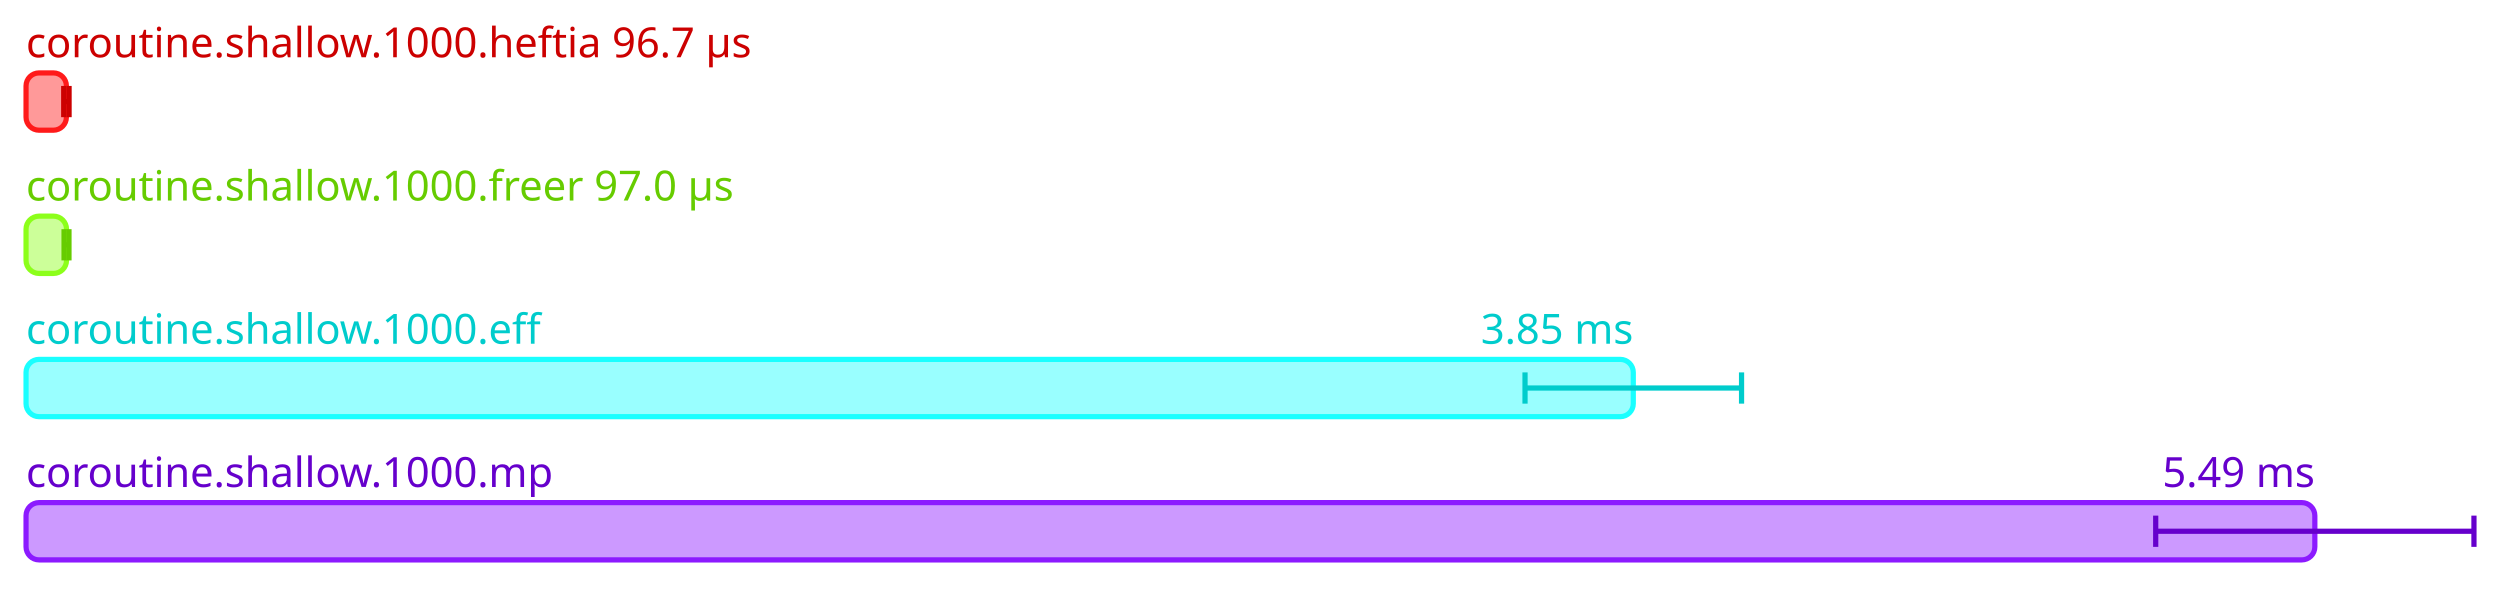
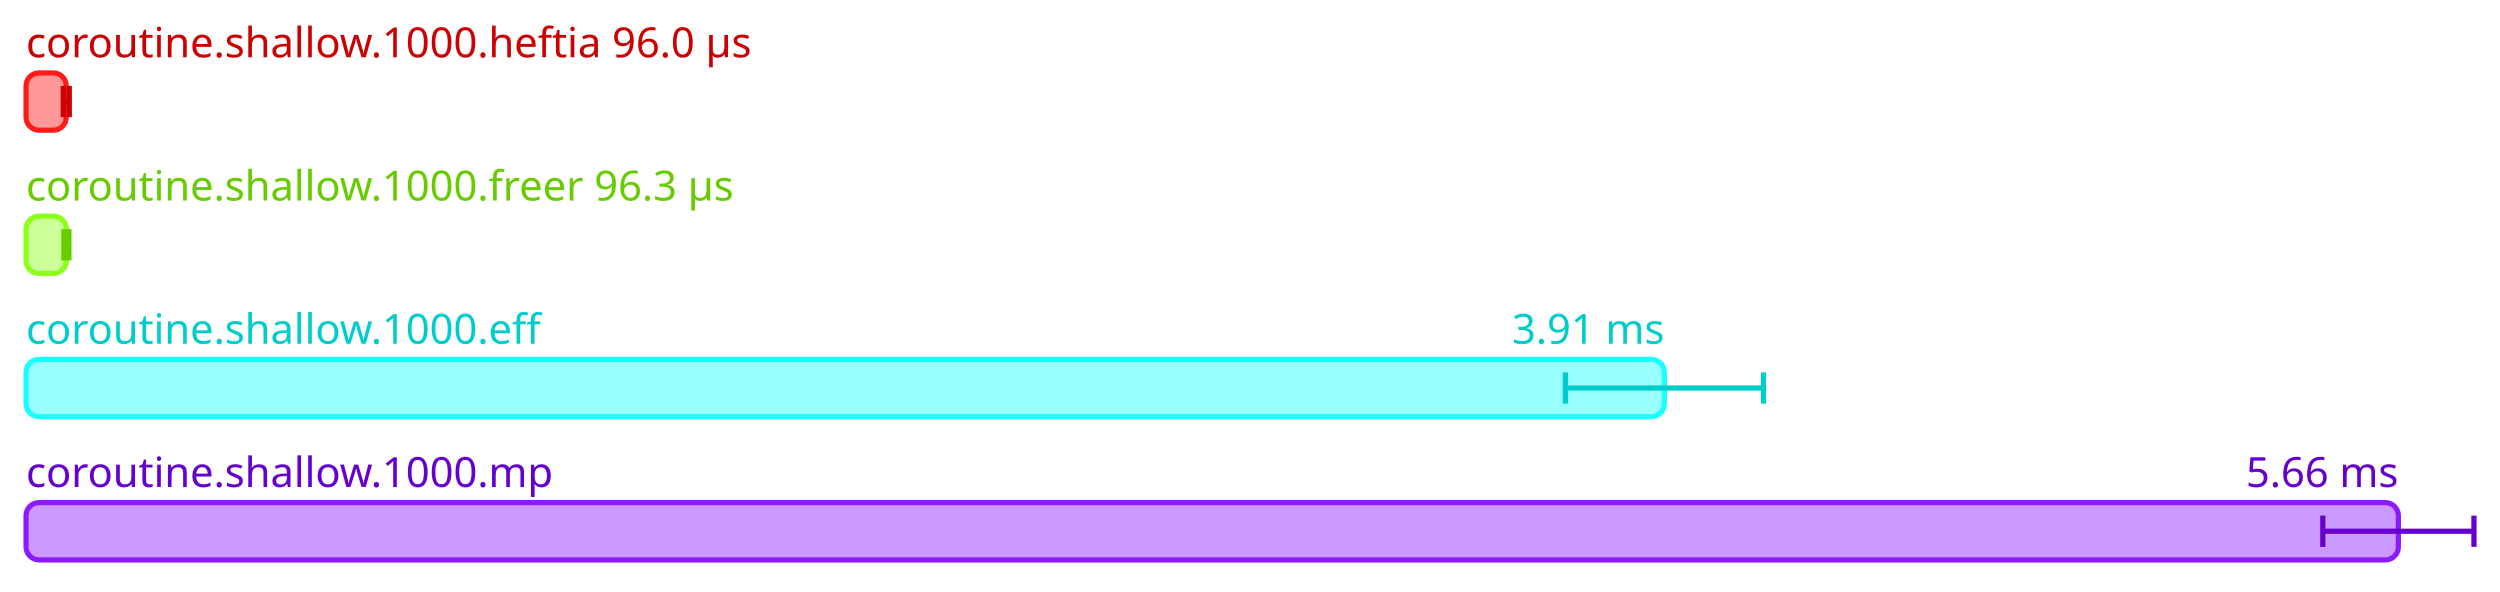
<svg xmlns="http://www.w3.org/2000/svg" height="227" width="960.0" font-size="16" font-family="sans-serif" stroke-width="2">
  <g transform="translate(10.0 0)">
-     <text fill="hsl(0, 100%, 40%)" y="22">coroutine.shallow.1000.heftia 96.7 μs</text>
+     <text fill="hsl(0, 100%, 40%)" y="22">coroutine.shallow.1000.heftia 96.0 μs</text>
    <g>
-       <rect y="28" rx="5" height="22" width="15.496" fill="hsl(0, 100%, 80%)" stroke="hsl(0, 100%, 55%)" />
+       <rect y="28" rx="5" height="22" width="15.442" fill="hsl(0, 100%, 80%)" stroke="hsl(0, 100%, 55%)" />
      <g stroke="hsl(0, 100%, 40%)">
-         <line x1="14.469" x2="16.524" y1="39" y2="39" />
-         <line x1="14.469" x2="14.469" y1="33" y2="45" />
-         <line x1="16.524" x2="16.524" y1="33" y2="45" />
+         <line x1="14.281" x2="16.603" y1="39" y2="39" />
+         <line x1="14.281" x2="14.281" y1="33" y2="45" />
+         <line x1="16.603" x2="16.603" y1="33" y2="45" />
      </g>
    </g>
-     <text fill="hsl(90, 100%, 40%)" y="77">coroutine.shallow.1000.freer 97.0 μs</text>
+     <text fill="hsl(90, 100%, 40%)" y="77">coroutine.shallow.1000.freer 96.3 μs</text>
    <g>
-       <rect y="83" rx="5" height="22" width="15.54" fill="hsl(90, 100%, 80%)" stroke="hsl(90, 100%, 55%)" />
+       <rect y="83" rx="5" height="22" width="15.495" fill="hsl(90, 100%, 80%)" stroke="hsl(90, 100%, 55%)" />
      <g stroke="hsl(90, 100%, 40%)">
-         <line x1="14.592" x2="16.488" y1="94" y2="94" />
-         <line x1="14.592" x2="14.592" y1="88" y2="100" />
-         <line x1="16.488" x2="16.488" y1="88" y2="100" />
+         <line x1="14.527" x2="16.464" y1="94" y2="94" />
+         <line x1="14.527" x2="14.527" y1="88" y2="100" />
+         <line x1="16.464" x2="16.464" y1="88" y2="100" />
      </g>
    </g>
    <g fill="hsl(180, 100%, 40%)">
      <text y="132">coroutine.shallow.1000.eff</text>
-       <text y="132" x="617.181" text-anchor="end">3.85 ms</text>
+       <text y="132" x="629.143" text-anchor="end">3.91 ms</text>
    </g>
    <g>
-       <rect y="138" rx="5" height="22" width="617.181" fill="hsl(180, 100%, 80%)" stroke="hsl(180, 100%, 55%)" />
+       <rect y="138" rx="5" height="22" width="629.143" fill="hsl(180, 100%, 80%)" stroke="hsl(180, 100%, 55%)" />
      <g stroke="hsl(180, 100%, 40%)">
-         <line x1="575.608" x2="658.754" y1="149" y2="149" />
-         <line x1="575.608" x2="575.608" y1="143" y2="155" />
-         <line x1="658.754" x2="658.754" y1="143" y2="155" />
+         <line x1="591.116" x2="667.17" y1="149" y2="149" />
+         <line x1="591.116" x2="591.116" y1="143" y2="155" />
+         <line x1="667.17" x2="667.17" y1="143" y2="155" />
      </g>
    </g>
    <g fill="hsl(270, 100%, 40%)">
      <text y="187">coroutine.shallow.1000.mp</text>
-       <text y="187" x="878.896" text-anchor="end">5.49 ms</text>
+       <text y="187" x="910.979" text-anchor="end">5.66 ms</text>
    </g>
    <g>
-       <rect y="193" rx="5" height="22" width="878.896" fill="hsl(270, 100%, 80%)" stroke="hsl(270, 100%, 55%)" />
+       <rect y="193" rx="5" height="22" width="910.979" fill="hsl(270, 100%, 80%)" stroke="hsl(270, 100%, 55%)" />
      <g stroke="hsl(270, 100%, 40%)">
-         <line x1="817.791" x2="940.0" y1="204" y2="204" />
-         <line x1="817.791" x2="817.791" y1="198" y2="210" />
+         <line x1="881.959" x2="940.0" y1="204" y2="204" />
+         <line x1="881.959" x2="881.959" y1="198" y2="210" />
        <line x1="940.0" x2="940.0" y1="198" y2="210" />
      </g>
    </g>
  </g>
</svg>
